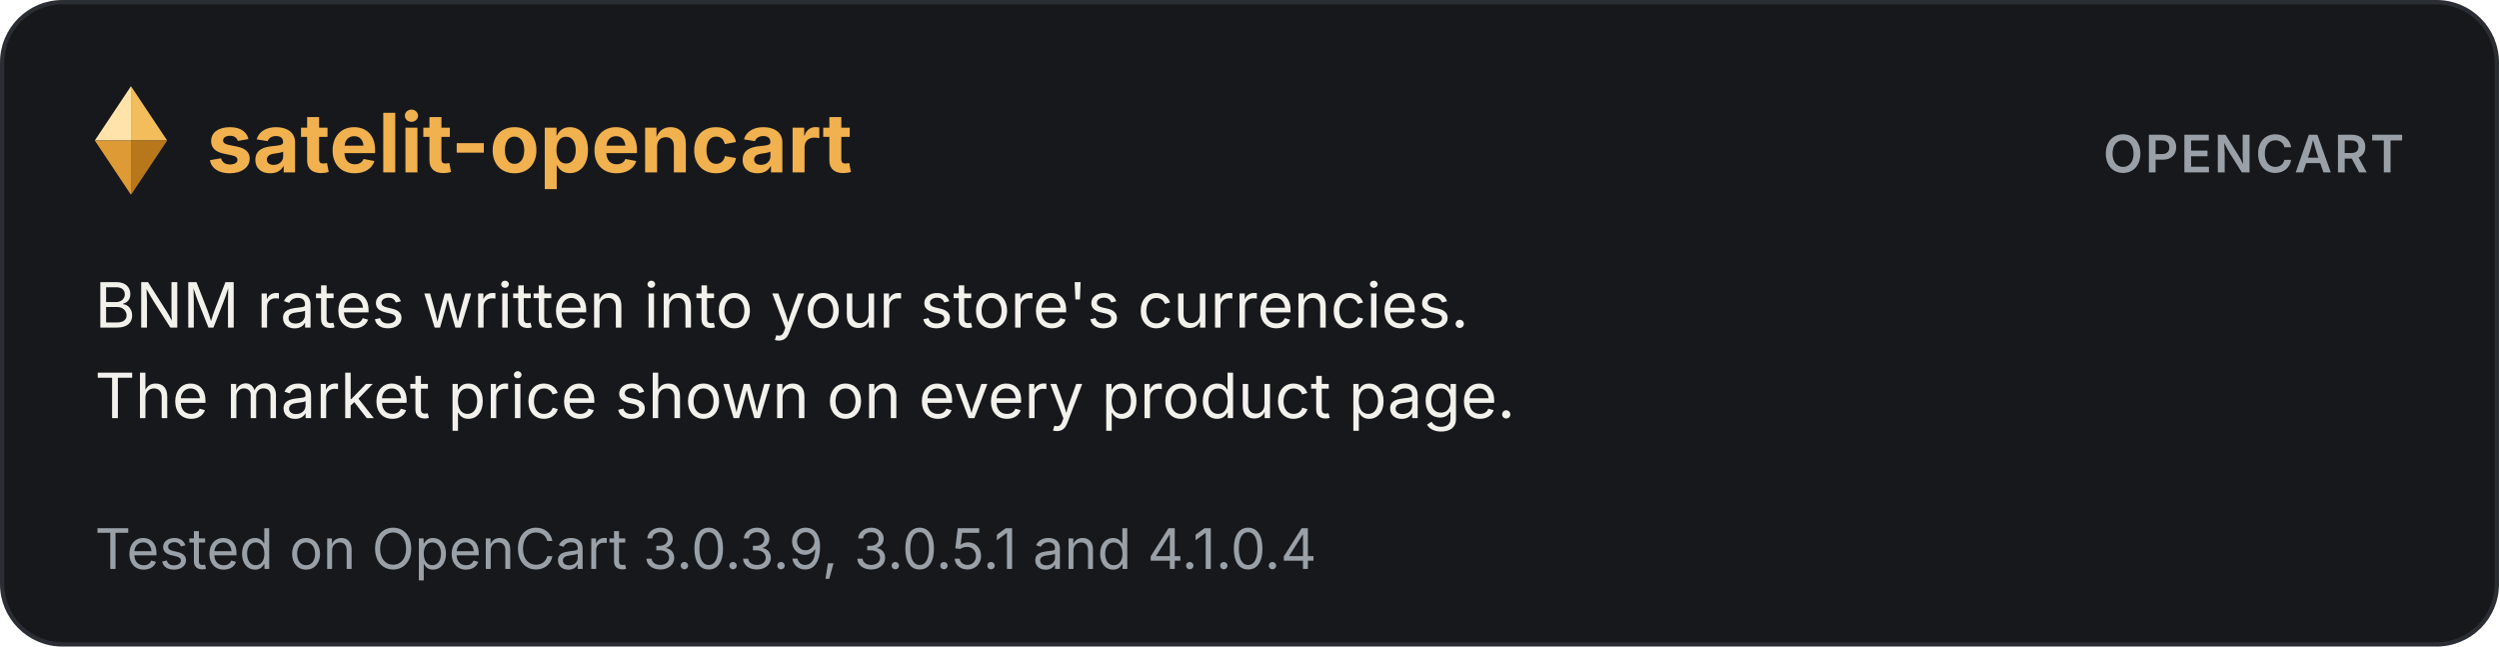
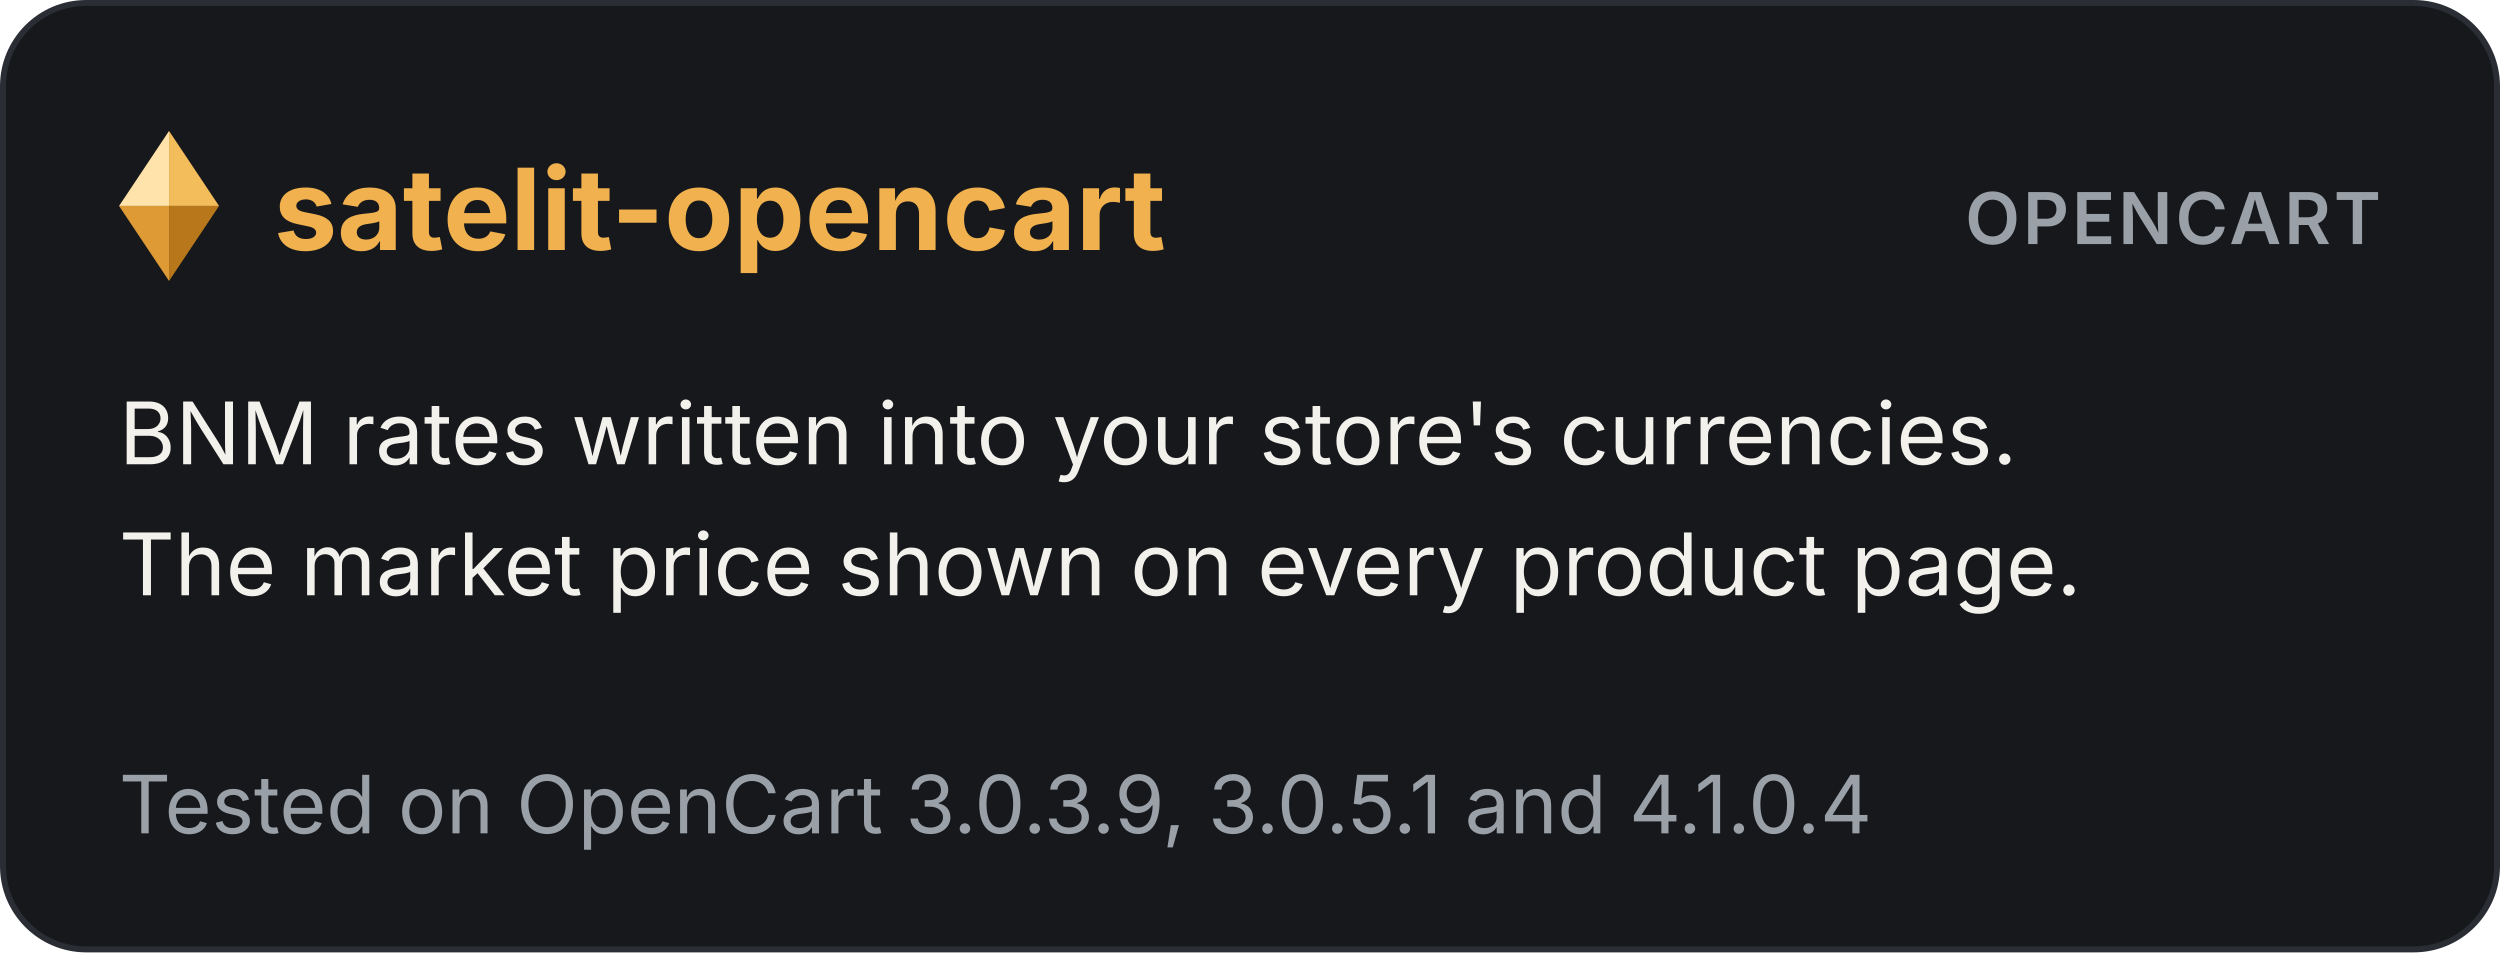
- <svg xmlns="http://www.w3.org/2000/svg" width="580" height="150" viewBox="0 0 580 150" role="img" aria-label="satelit-opencart: BNM rates written into your store's currencies. The market price shown on every product page.">
-   <style>.n{font:700 19px -apple-system,BlinkMacSystemFont,'Segoe UI',Inter,Helvetica,Arial,sans-serif;fill:#F0B14E}.d{font:400 14.5px -apple-system,BlinkMacSystemFont,'Segoe UI',Inter,Helvetica,Arial,sans-serif;fill:#F3F1EC}.m{font:400 13px -apple-system,BlinkMacSystemFont,'Segoe UI',Inter,Helvetica,Arial,sans-serif;fill:#9AA0A8}.tag{font:600 12px -apple-system,BlinkMacSystemFont,'Segoe UI',Inter,Helvetica,Arial,sans-serif;fill:#9AA0A8;letter-spacing:.5px}
- .b{transition:none}.edge{stroke:#F0B14E;stroke-opacity:0;animation:e 5s ease-in-out infinite 4s}@keyframes e{0%,70%,100%{stroke-opacity:0}85%{stroke-opacity:.6}}@media (prefers-reduced-motion:reduce){*{animation:none!important}}</style>
-   <rect x=".5" y=".5" width="579" height="149" rx="14" fill="#16181B" stroke="#2A2D33" />
-   <rect x=".5" y=".5" width="579" height="149" rx="14" fill="none" class="edge" stroke-width="1.5" />
-   <g transform="translate(22 20) scale(0.42)" class="">
+ <svg xmlns="http://www.w3.org/2000/svg" width="420" height="160" viewBox="0 0 420 160" role="img" aria-label="satelit-opencart: BNM rates written into your store's currencies. The market price shown on every product page.">
+   <style>.n{font:700 19px -apple-system,BlinkMacSystemFont,'Segoe UI',Inter,Helvetica,Arial,sans-serif;fill:#F0B14E}.d{font:400 14.5px -apple-system,BlinkMacSystemFont,'Segoe UI',Inter,Helvetica,Arial,sans-serif;fill:#F3F1EC}.m{font:400 13.5px -apple-system,BlinkMacSystemFont,'Segoe UI',Inter,Helvetica,Arial,sans-serif;fill:#9AA0A8}.tag{font:600 12px -apple-system,BlinkMacSystemFont,'Segoe UI',Inter,Helvetica,Arial,sans-serif;fill:#9AA0A8;letter-spacing:.5px}
+ .edge{stroke:#F0B14E;stroke-opacity:0;animation:e 5s ease-in-out infinite 4s}@keyframes e{0%,70%,100%{stroke-opacity:0}85%{stroke-opacity:.6}}@media (prefers-reduced-motion:reduce){*{animation:none!important}}</style>
+   <rect x=".5" y=".5" width="419" height="159" rx="14" fill="#16181B" stroke="#2A2D33" />
+   <rect x=".5" y=".5" width="419" height="159" rx="14" fill="none" class="edge" stroke-width="1.5" />
+   <g transform="translate(20 22) scale(0.42)" class="">
    <path d="M0 30L20 0L20 30Z" fill="#FFE3AA" />
    <path d="M20 0L40 30L20 30Z" fill="#F3BD5C" />
    <path d="M0 30L20 60L20 30Z" fill="#DE9A35" />
    <path d="M20 60L40 30L20 30Z" fill="#B9771B" />
  </g>
-   <text x="48" y="40" class="n">satelit-opencart</text>
-   <text x="558" y="40" class="tag" text-anchor="end">OPENCART</text>
-   <text x="22" y="76" class="d">BNM rates written into your store's currencies.</text>
-   <text x="22" y="97" class="d">The market price shown on every product page.</text>
-   <text x="22" y="132" class="m">Tested on OpenCart 3.0.3.9, 3.0.5.1 and 4.1.0.4</text>
+   <text x="46" y="42" class="n">satelit-opencart</text>
+   <text x="400" y="41" class="tag" text-anchor="end">OPENCART</text>
+   <text x="20" y="78" class="d">BNM rates written into your store's currencies.</text>
+   <text x="20" y="100" class="d">The market price shown on every product page.</text>
+   <text x="20" y="140" class="m">Tested on OpenCart 3.0.3.9, 3.0.5.1 and 4.1.0.4</text>
</svg>
